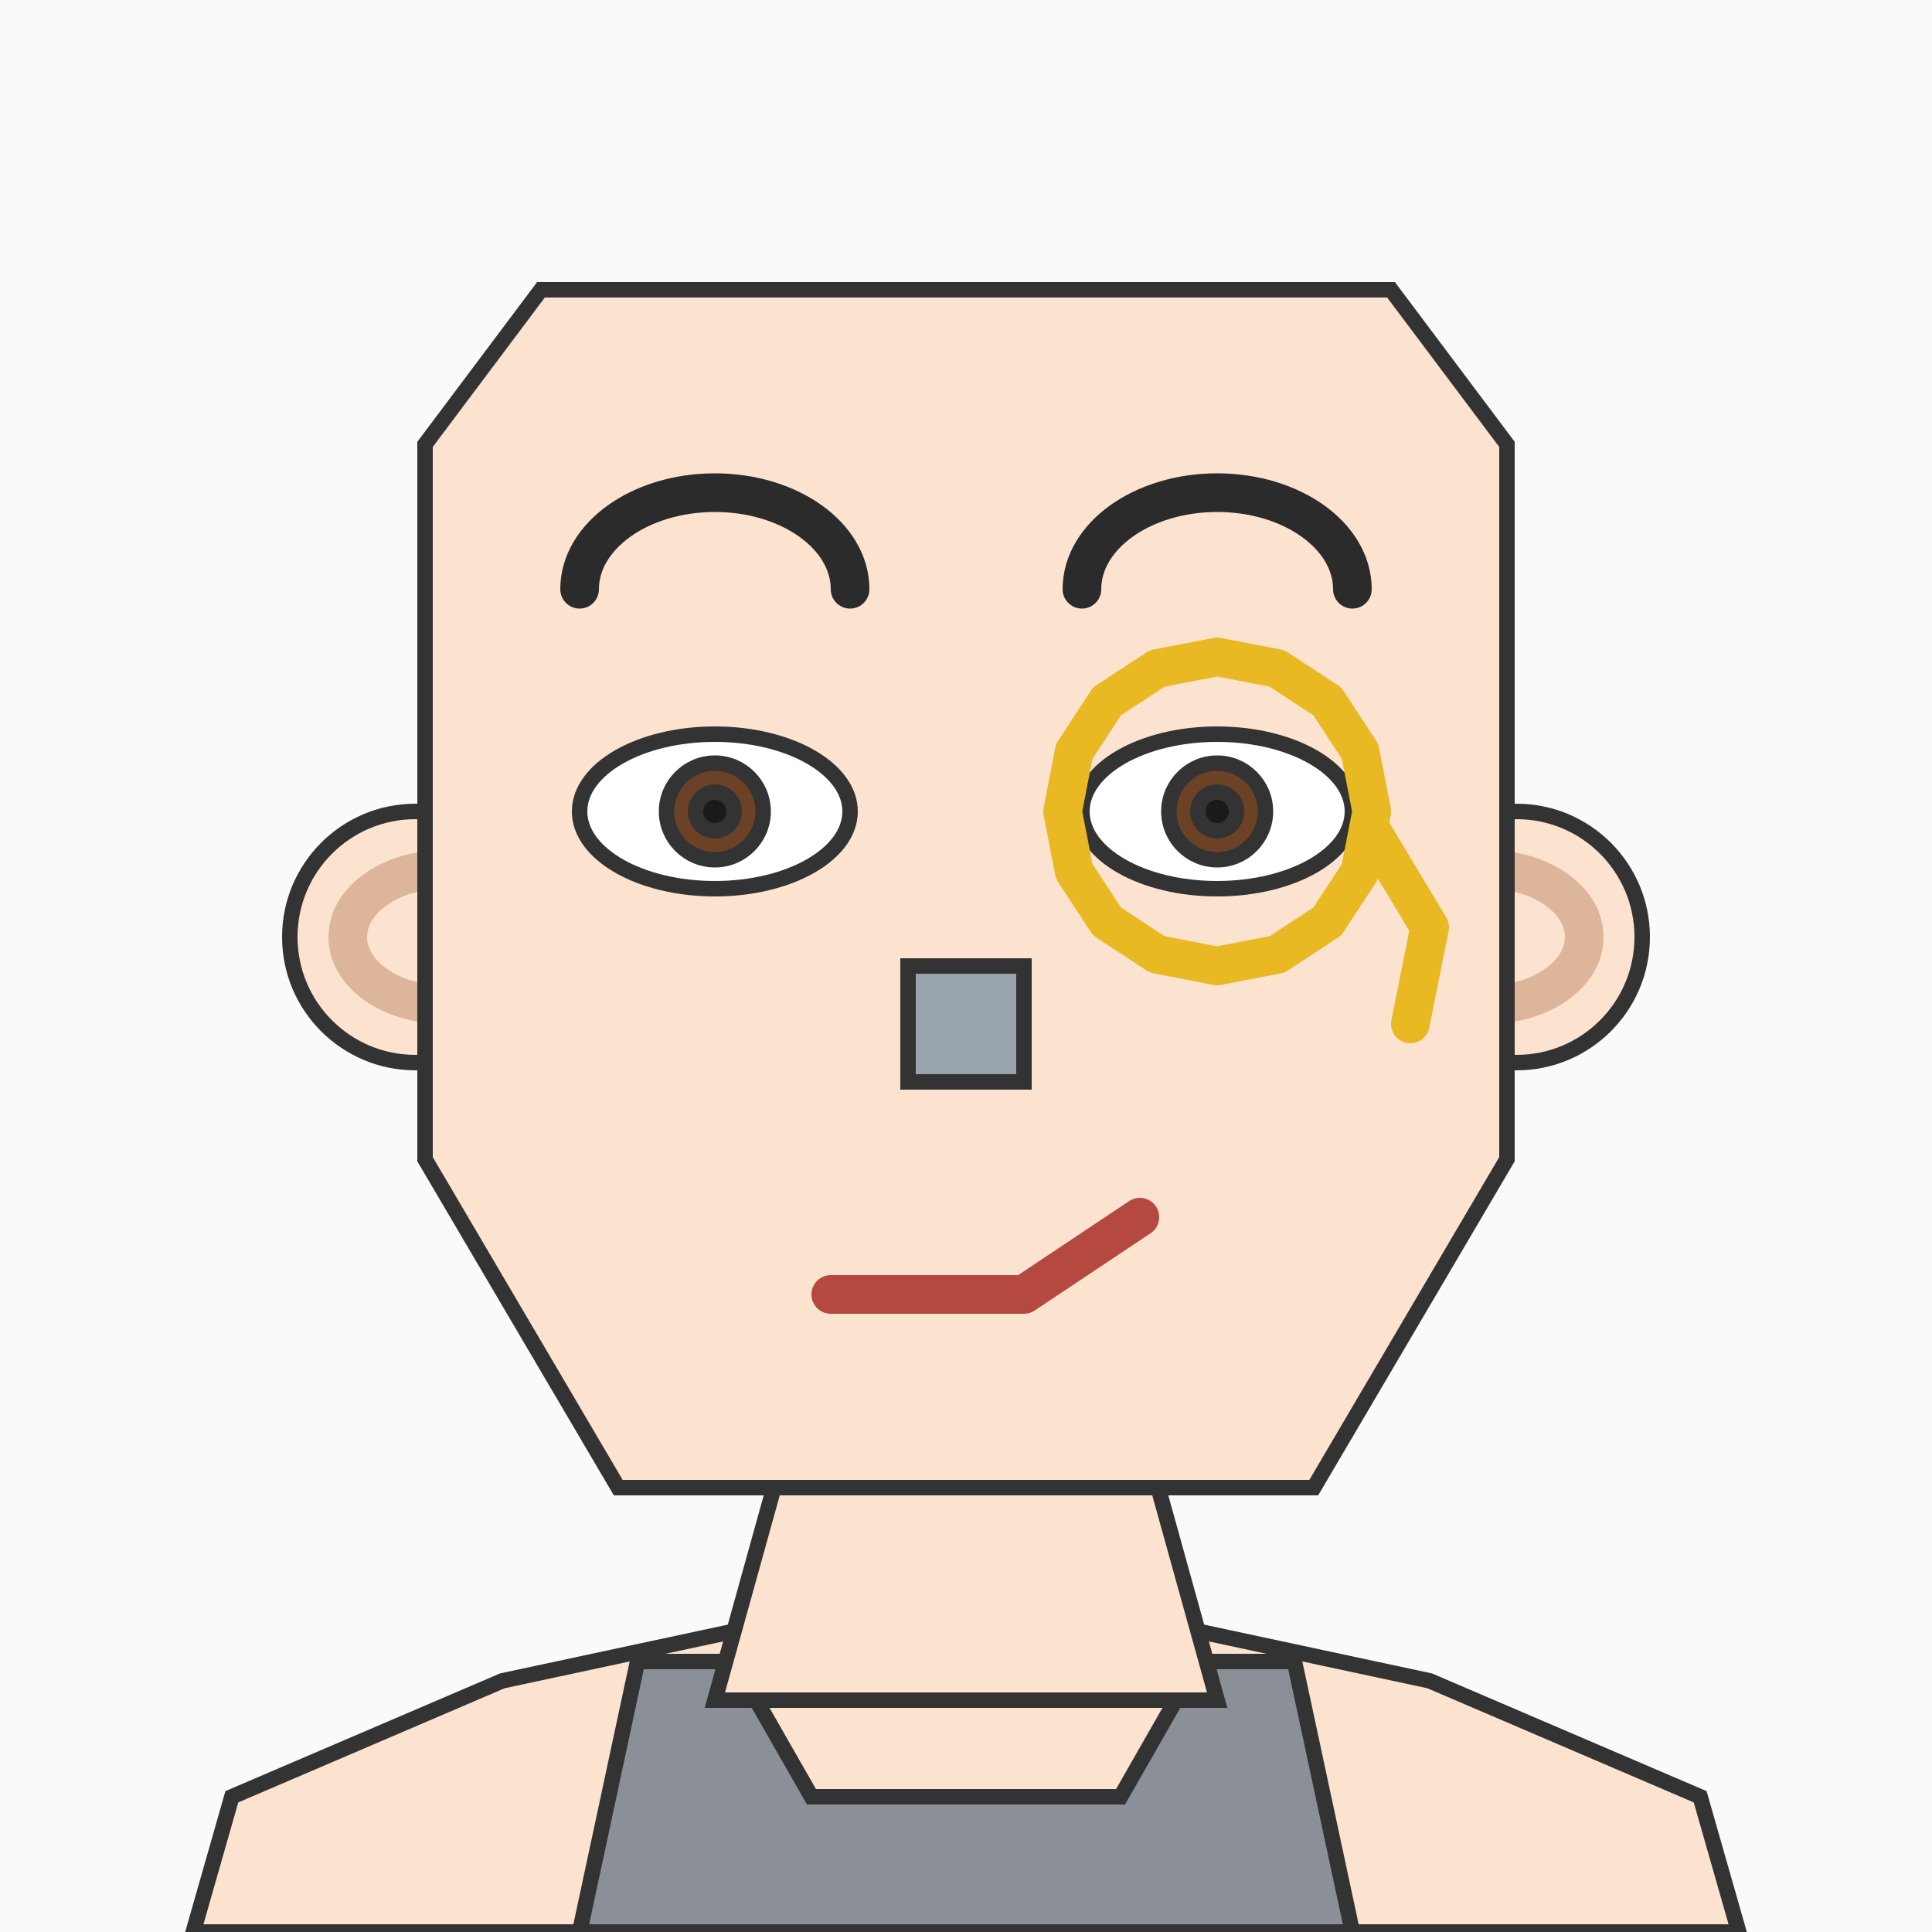
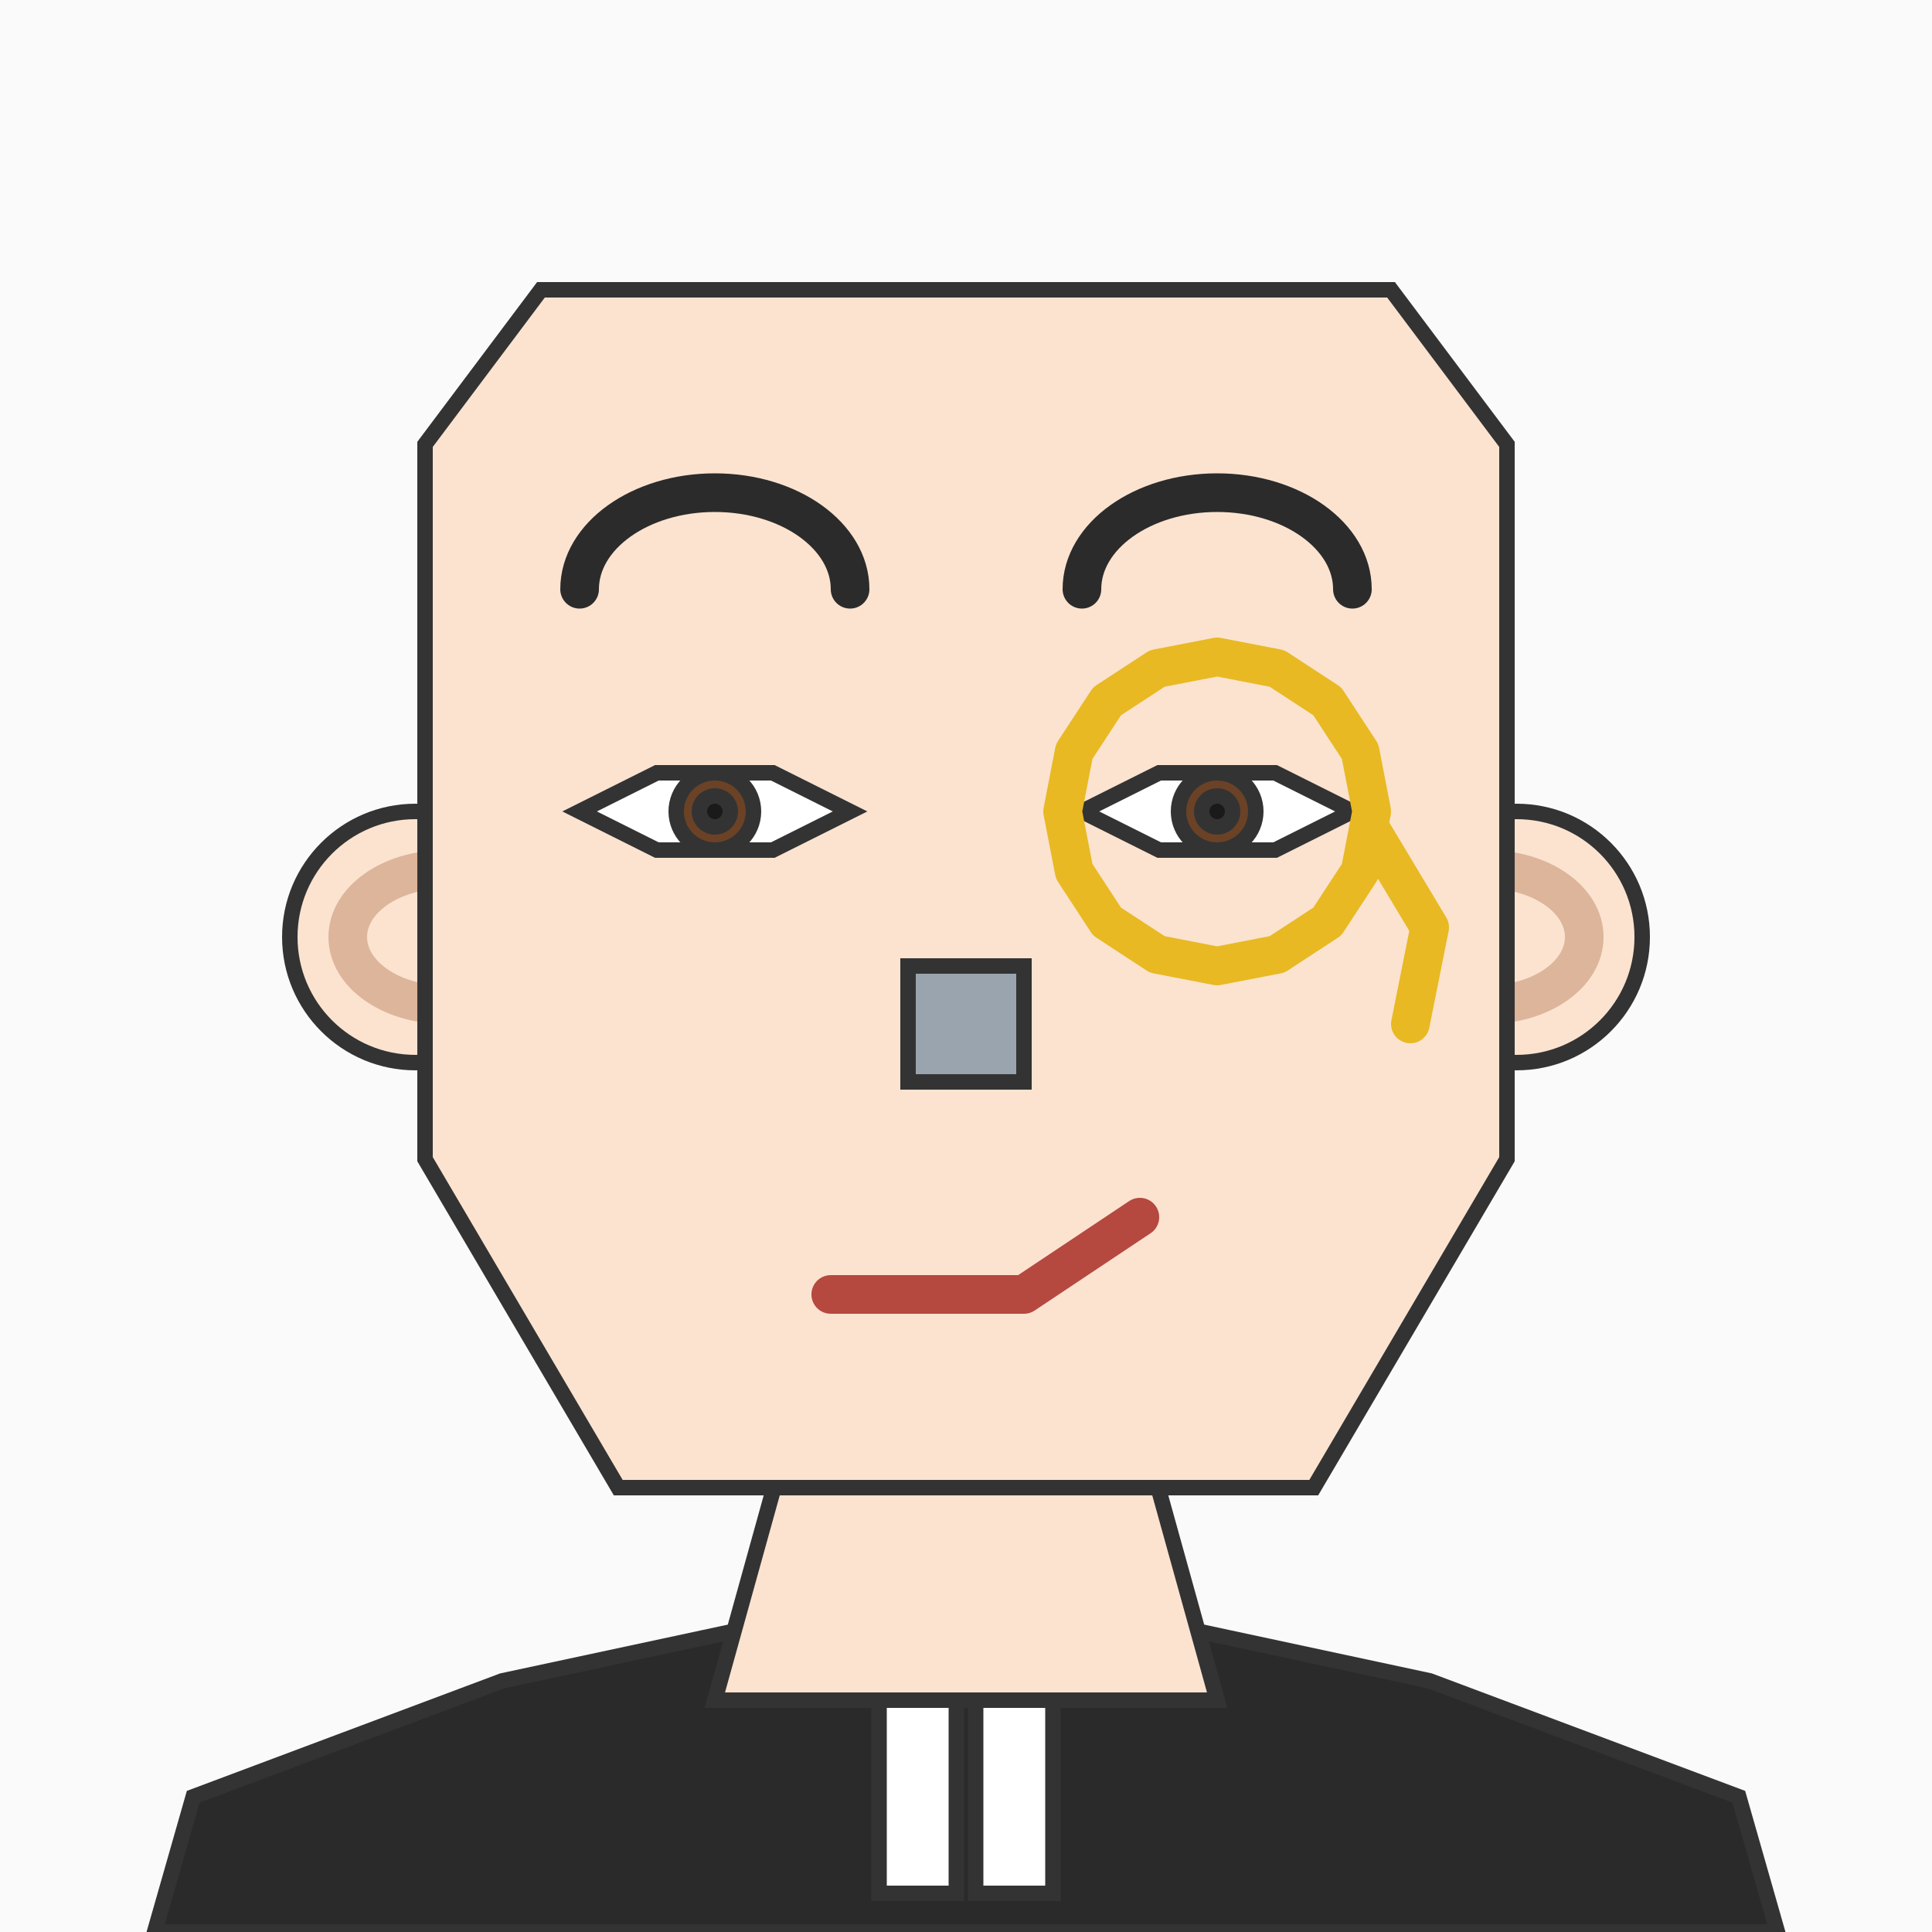
<svg xmlns="http://www.w3.org/2000/svg" viewBox="0 0 100 100" width="200" height="200">
  <rect width="100" height="100" fill="#fafafa" />
-   <polygon points="10,100 12,93 26,87 40,84 60,84 74,87 88,93 90,100" fill="#FBE3D0" stroke="#333" stroke-width="0.8" />
-   <polygon points="30,100 33,86 38,86 42,93 58,93 62,86 67,86 70,100" fill="#8A8F98" stroke="#333" stroke-width="0.8" />
+   <polygon points="8,100 10,93 26,87 40,84 60,84 74,87 90,93 92,100" fill="#2A2A2A" stroke="#333" stroke-width="0.8" />
+   <rect x="45.5" y="85" width="4" height="13" fill="#FFFFFF" stroke="#333" stroke-width="0.8" />
+   <rect x="50.5" y="85" width="4" height="13" fill="#FFFFFF" stroke="#333" stroke-width="0.8" />
  <polygon points="42,70 58,70 63,88 37,88" fill="#FBE3D0" stroke="#333" stroke-width="0.8" />
  <ellipse cx="21.5" cy="48.5" rx="6.5" ry="6.5" fill="#FBE3D0" stroke="#333" stroke-width="0.8" />
  <path d="M23 45 A5 3.5 0 0 0 23 52" fill="none" stroke="#DDB59B" stroke-width="2" stroke-linecap="round" stroke-linejoin="round" />
  <ellipse cx="78.5" cy="48.5" rx="6.5" ry="6.5" fill="#FBE3D0" stroke="#333" stroke-width="0.8" />
  <path d="M77 45 A5 3.5 0 0 1 77 52" fill="none" stroke="#DDB59B" stroke-width="2" stroke-linecap="round" stroke-linejoin="round" />
  <polygon points="28,15 72,15 78,23 78,60 68,77 32,77 22,60 22,23" fill="#FBE3D0" stroke="#333" stroke-width="0.8" />
  <polyline points="43,67 53,67 59,63" fill="none" stroke="#B5483F" stroke-width="2" stroke-linecap="round" stroke-linejoin="round" />
  <rect x="47" y="50" width="6" height="6" fill="#9AA4AE" stroke="#333" stroke-width="0.8" />
-   <ellipse cx="37" cy="42" rx="7" ry="4" fill="#FFFFFF" stroke="#333" stroke-width="0.8" />
-   <ellipse cx="37" cy="42" rx="2.5" ry="2.5" fill="#6B4226" stroke="#333" stroke-width="0.8" />
-   <ellipse cx="37" cy="42" rx="1" ry="1" fill="#1A1A1A" stroke="#333" stroke-width="0.8" />
-   <ellipse cx="63" cy="42" rx="7" ry="4" fill="#FFFFFF" stroke="#333" stroke-width="0.8" />
-   <ellipse cx="63" cy="42" rx="2.5" ry="2.5" fill="#6B4226" stroke="#333" stroke-width="0.8" />
-   <ellipse cx="63" cy="42" rx="1" ry="1" fill="#1A1A1A" stroke="#333" stroke-width="0.8" />
+   <polygon points="30,42 34,40 40,40 44,42 40,44 34,44" fill="#FFFFFF" stroke="#333" stroke-width="0.8" />
+   <ellipse cx="37" cy="42" rx="2" ry="2" fill="#6B4226" stroke="#333" stroke-width="0.8" />
+   <ellipse cx="37" cy="42" rx="0.8" ry="0.8" fill="#1A1A1A" stroke="#333" stroke-width="0.8" />
+   <polygon points="70,42 66,40 60,40 56,42 60,44 66,44" fill="#FFFFFF" stroke="#333" stroke-width="0.8" />
+   <ellipse cx="63" cy="42" rx="2" ry="2" fill="#6B4226" stroke="#333" stroke-width="0.8" />
+   <ellipse cx="63" cy="42" rx="0.8" ry="0.8" fill="#1A1A1A" stroke="#333" stroke-width="0.8" />
  <path d="M30 30.5 A7 5 0 0 1 44 30.5" fill="none" stroke="#2B2B2B" stroke-width="2" stroke-linecap="round" stroke-linejoin="round" />
  <path d="M56 30.5 A7 5 0 0 1 70 30.5" fill="none" stroke="#2B2B2B" stroke-width="2" stroke-linecap="round" stroke-linejoin="round" />
  <polyline points="71,42 70.4,45.1 68.7,47.7 66.1,49.4 63,50 59.9,49.4 57.3,47.7 55.6,45.1 55,42 55.6,38.9 57.3,36.3 59.9,34.6 63,34 66.1,34.6 68.7,36.3 70.4,38.9 71,42" fill="none" stroke="#E8B923" stroke-width="2" stroke-linecap="round" stroke-linejoin="round" />
  <polyline points="71,43 74,48 73,53" fill="none" stroke="#E8B923" stroke-width="2" stroke-linecap="round" stroke-linejoin="round" />
</svg>
